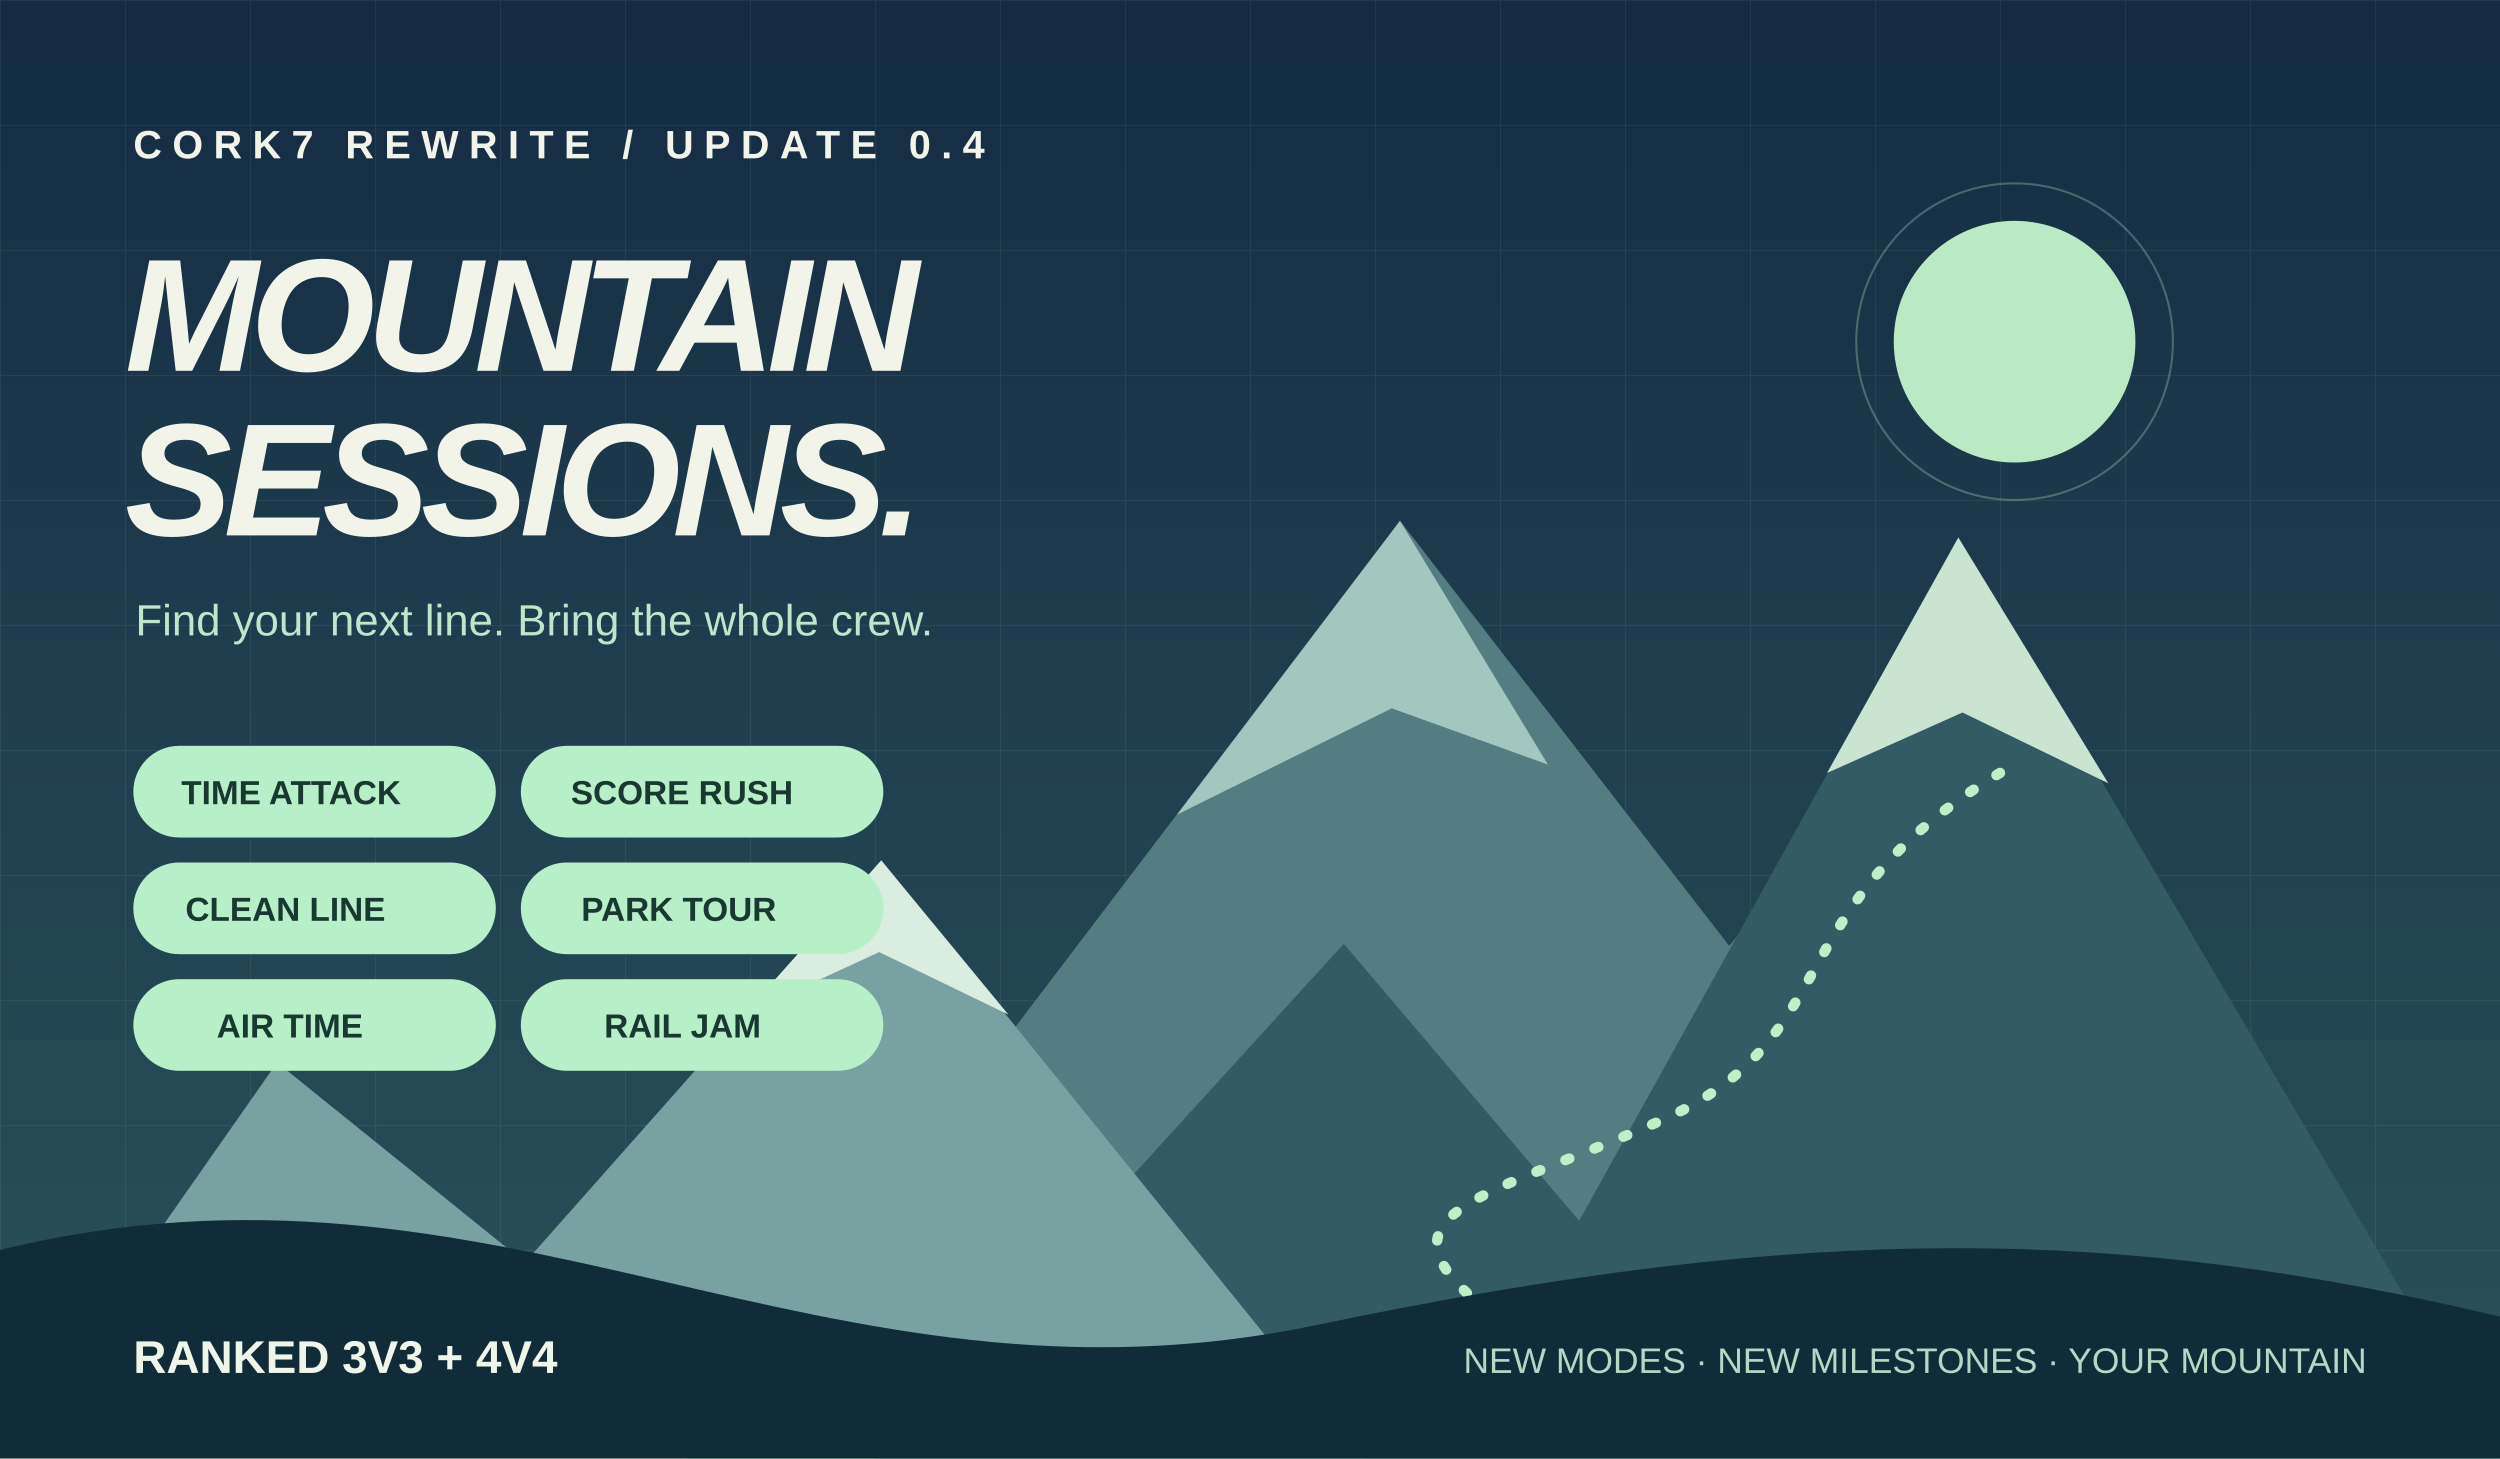
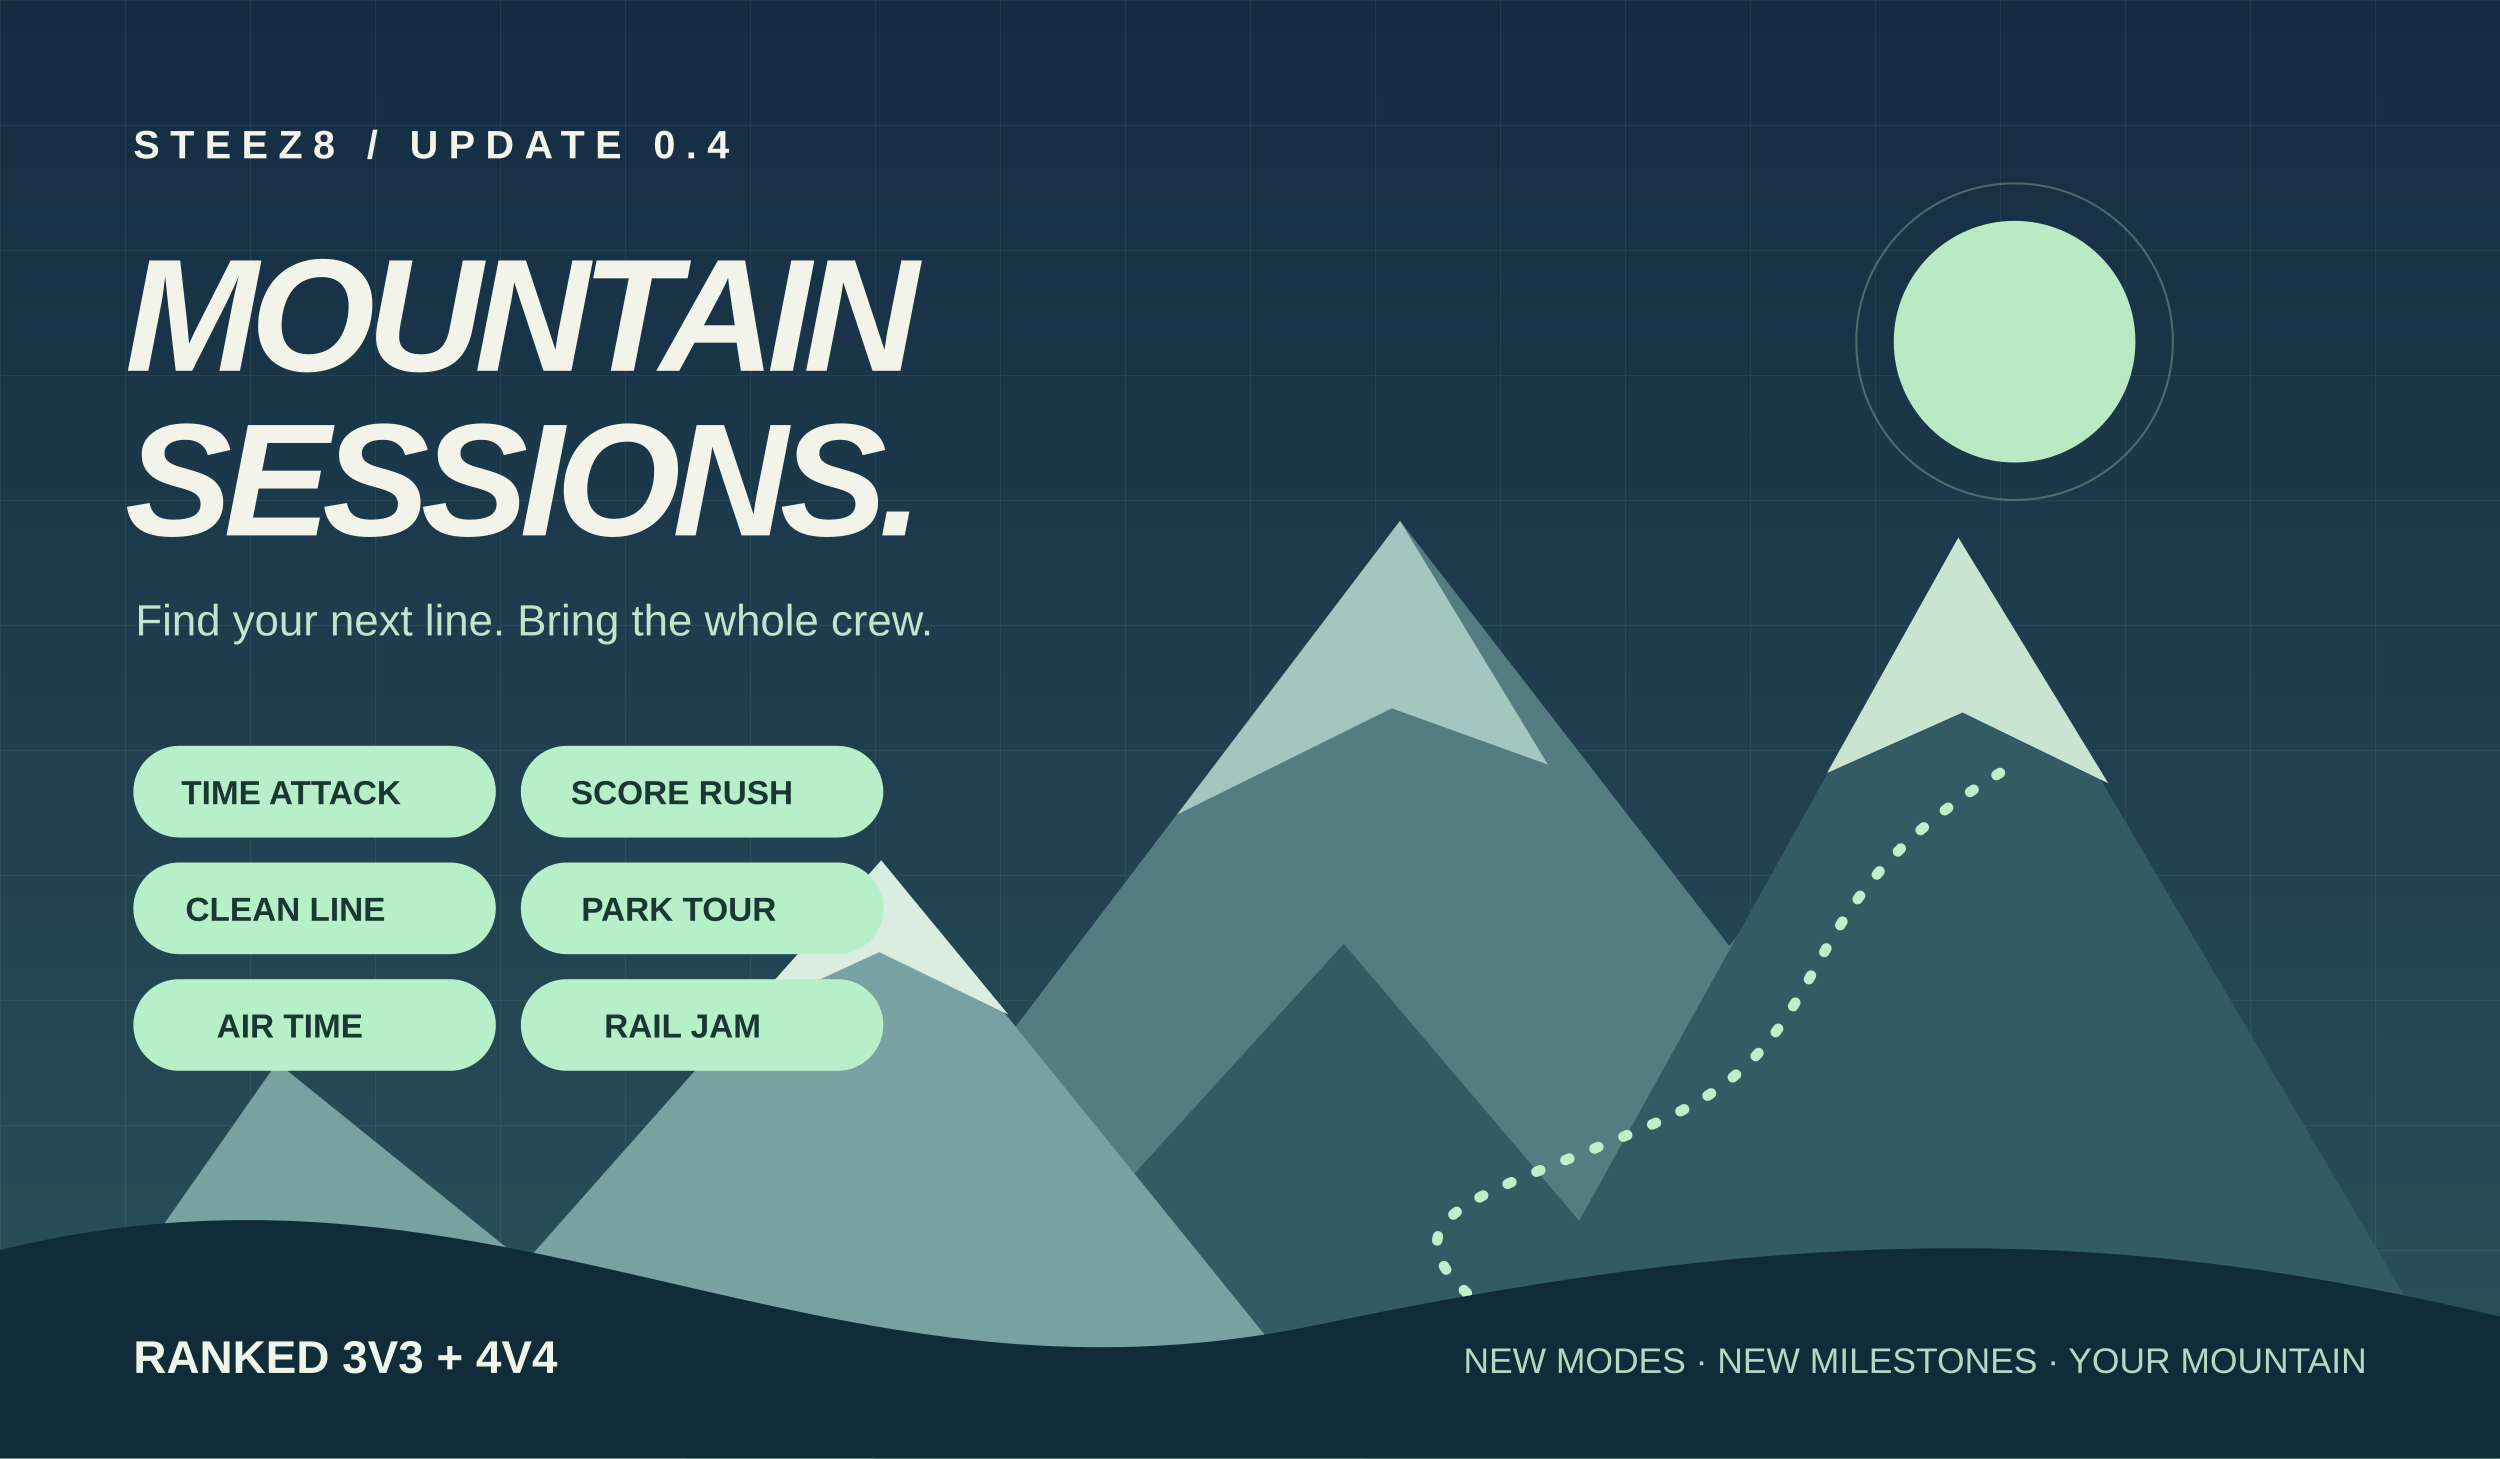
<svg xmlns="http://www.w3.org/2000/svg" viewBox="0 0 1200 700" role="img" aria-label="Mountain Sessions: Find your next line">
  <defs>
    <linearGradient id="sky" x2="0" y2="1">
      <stop stop-color="#142b42" />
      <stop offset="1" stop-color="#2a535b" />
    </linearGradient>
    <pattern id="grid" width="60" height="60" patternUnits="userSpaceOnUse">
      <path d="M60 0H0V60" fill="none" stroke="#d7ffe4" stroke-opacity=".07" />
    </pattern>
  </defs>
  <path fill="url(#sky)" d="M0 0h1200v700H0z" />
  <path fill="url(#grid)" d="M0 0h1200v700H0z" />
  <circle cx="967" cy="164" r="58" fill="#b9eac3" />
  <circle cx="967" cy="164" r="76" fill="none" stroke="#b9eac3" stroke-opacity=".3" />
  <path fill="#537d80" d="m330 700 342-450 158 204 123-144 247 390z" />
  <path fill="#a2c7bf" d="m672 250-107 141 103-51 75 27z" />
  <path fill="#325b64" d="m420 700 225-247 113 133 182-328 260 442z" />
  <path fill="#c9e4d1" d="m940 258-63 113 65-29 70 34z" />
  <path fill="#77a2a1" d="m0 700 133-190 119 96 171-193 232 287z" />
  <path fill="#d9ede0" d="m423 413-66 74 65-30 62 30z" />
  <path d="M960 371c-108 65-73 127-163 167S644 583 732 642" fill="none" stroke="#bef0c8" stroke-width="5" stroke-dasharray="2 13" stroke-linecap="round" />
  <g font-family="Arial,Helvetica,sans-serif" fill="#f3f4e9">
-     <text x="64" y="76" font-size="19" font-weight="700" letter-spacing="5">CORK7 REWRITE / UPDATE 0.4</text>
+     <text x="64" y="76" font-size="19" font-weight="700" letter-spacing="5">STEEZ8 / UPDATE 0.4</text>
    <text x="60" y="178" font-size="77" font-style="italic" font-weight="900" letter-spacing="-4">MOUNTAIN</text>
    <text x="60" y="257" font-size="77" font-style="italic" font-weight="900" letter-spacing="-4">SESSIONS.</text>
    <text x="65" y="305" font-size="21" fill="#bce7ca">Find your next line. Bring the whole crew.</text>
  </g>
  <g transform="translate(64 358)" font-family="Arial,Helvetica,sans-serif" font-size="16" font-weight="700">
    <rect width="174" height="44" rx="22" fill="#b7efc9" />
    <text x="23" y="28" fill="#193831">TIME ATTACK</text>
    <rect x="186" width="174" height="44" rx="22" fill="#b7efc9" />
    <text x="210" y="28" fill="#193831">SCORE RUSH</text>
    <rect y="56" width="174" height="44" rx="22" fill="#b7efc9" />
    <text x="25" y="84" fill="#193831">CLEAN LINE</text>
    <rect x="186" y="56" width="174" height="44" rx="22" fill="#b7efc9" />
    <text x="215" y="84" fill="#193831">PARK TOUR</text>
    <rect y="112" width="174" height="44" rx="22" fill="#b7efc9" />
    <text x="40" y="140" fill="#193831">AIR TIME</text>
    <rect x="186" y="112" width="174" height="44" rx="22" fill="#b7efc9" />
    <text x="226" y="140" fill="#193831">RAIL JAM</text>
  </g>
  <path fill="#102c38" d="M0 600c240-59 393 86 632 36s387-47 568-4v68H0z" />
  <g font-family="Arial,Helvetica,sans-serif">
    <text x="64" y="659" fill="#eef5e9" font-size="22" font-weight="800">RANKED 3V3 + 4V4</text>
    <text x="1136" y="659" text-anchor="end" fill="#b5d8c5" font-size="17">NEW MODES · NEW MILESTONES · YOUR MOUNTAIN</text>
  </g>
</svg>
